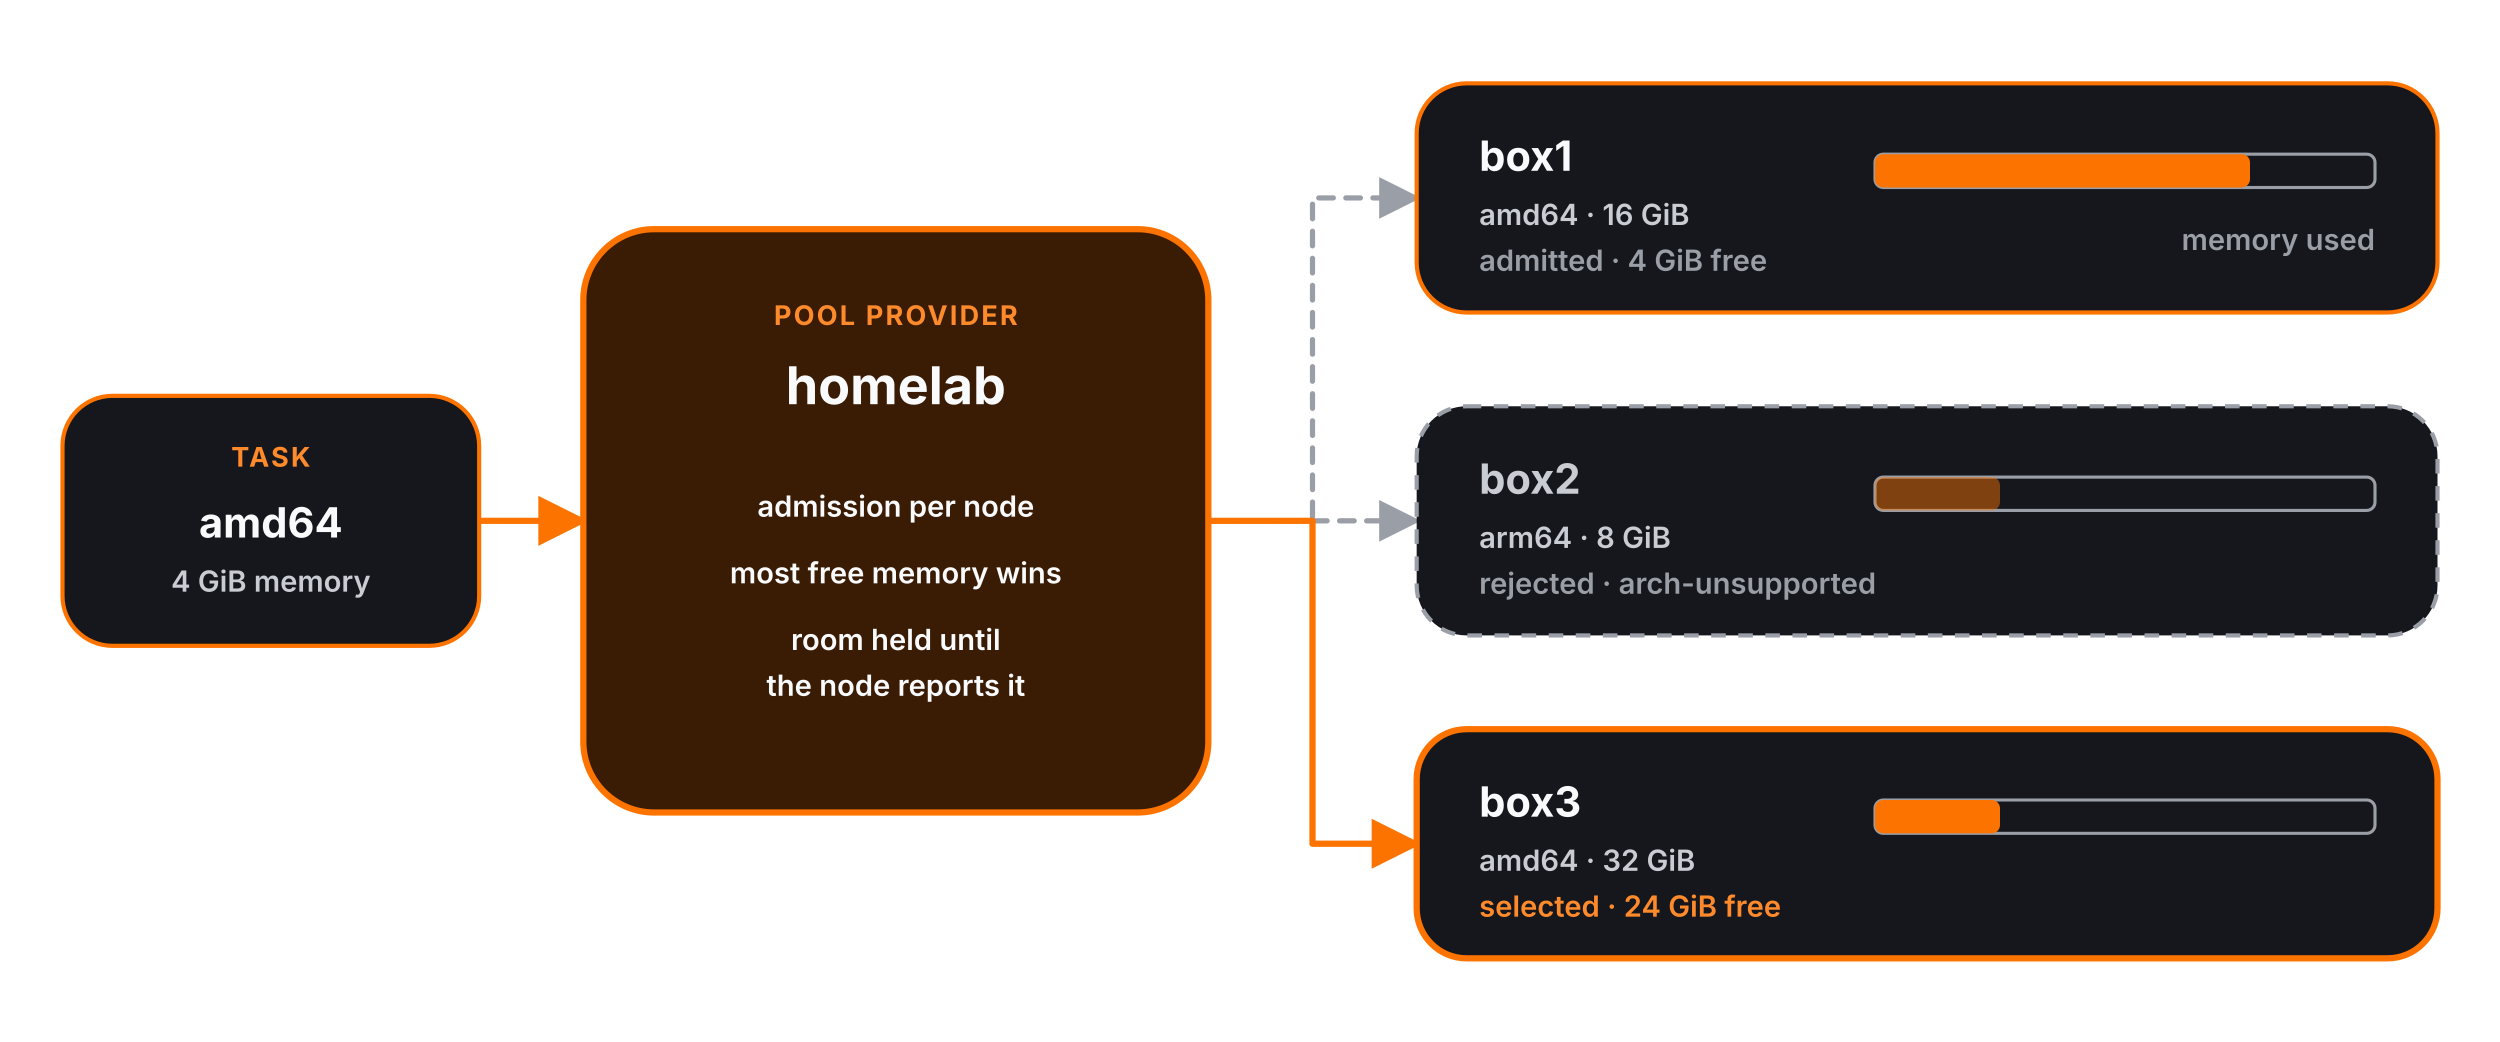
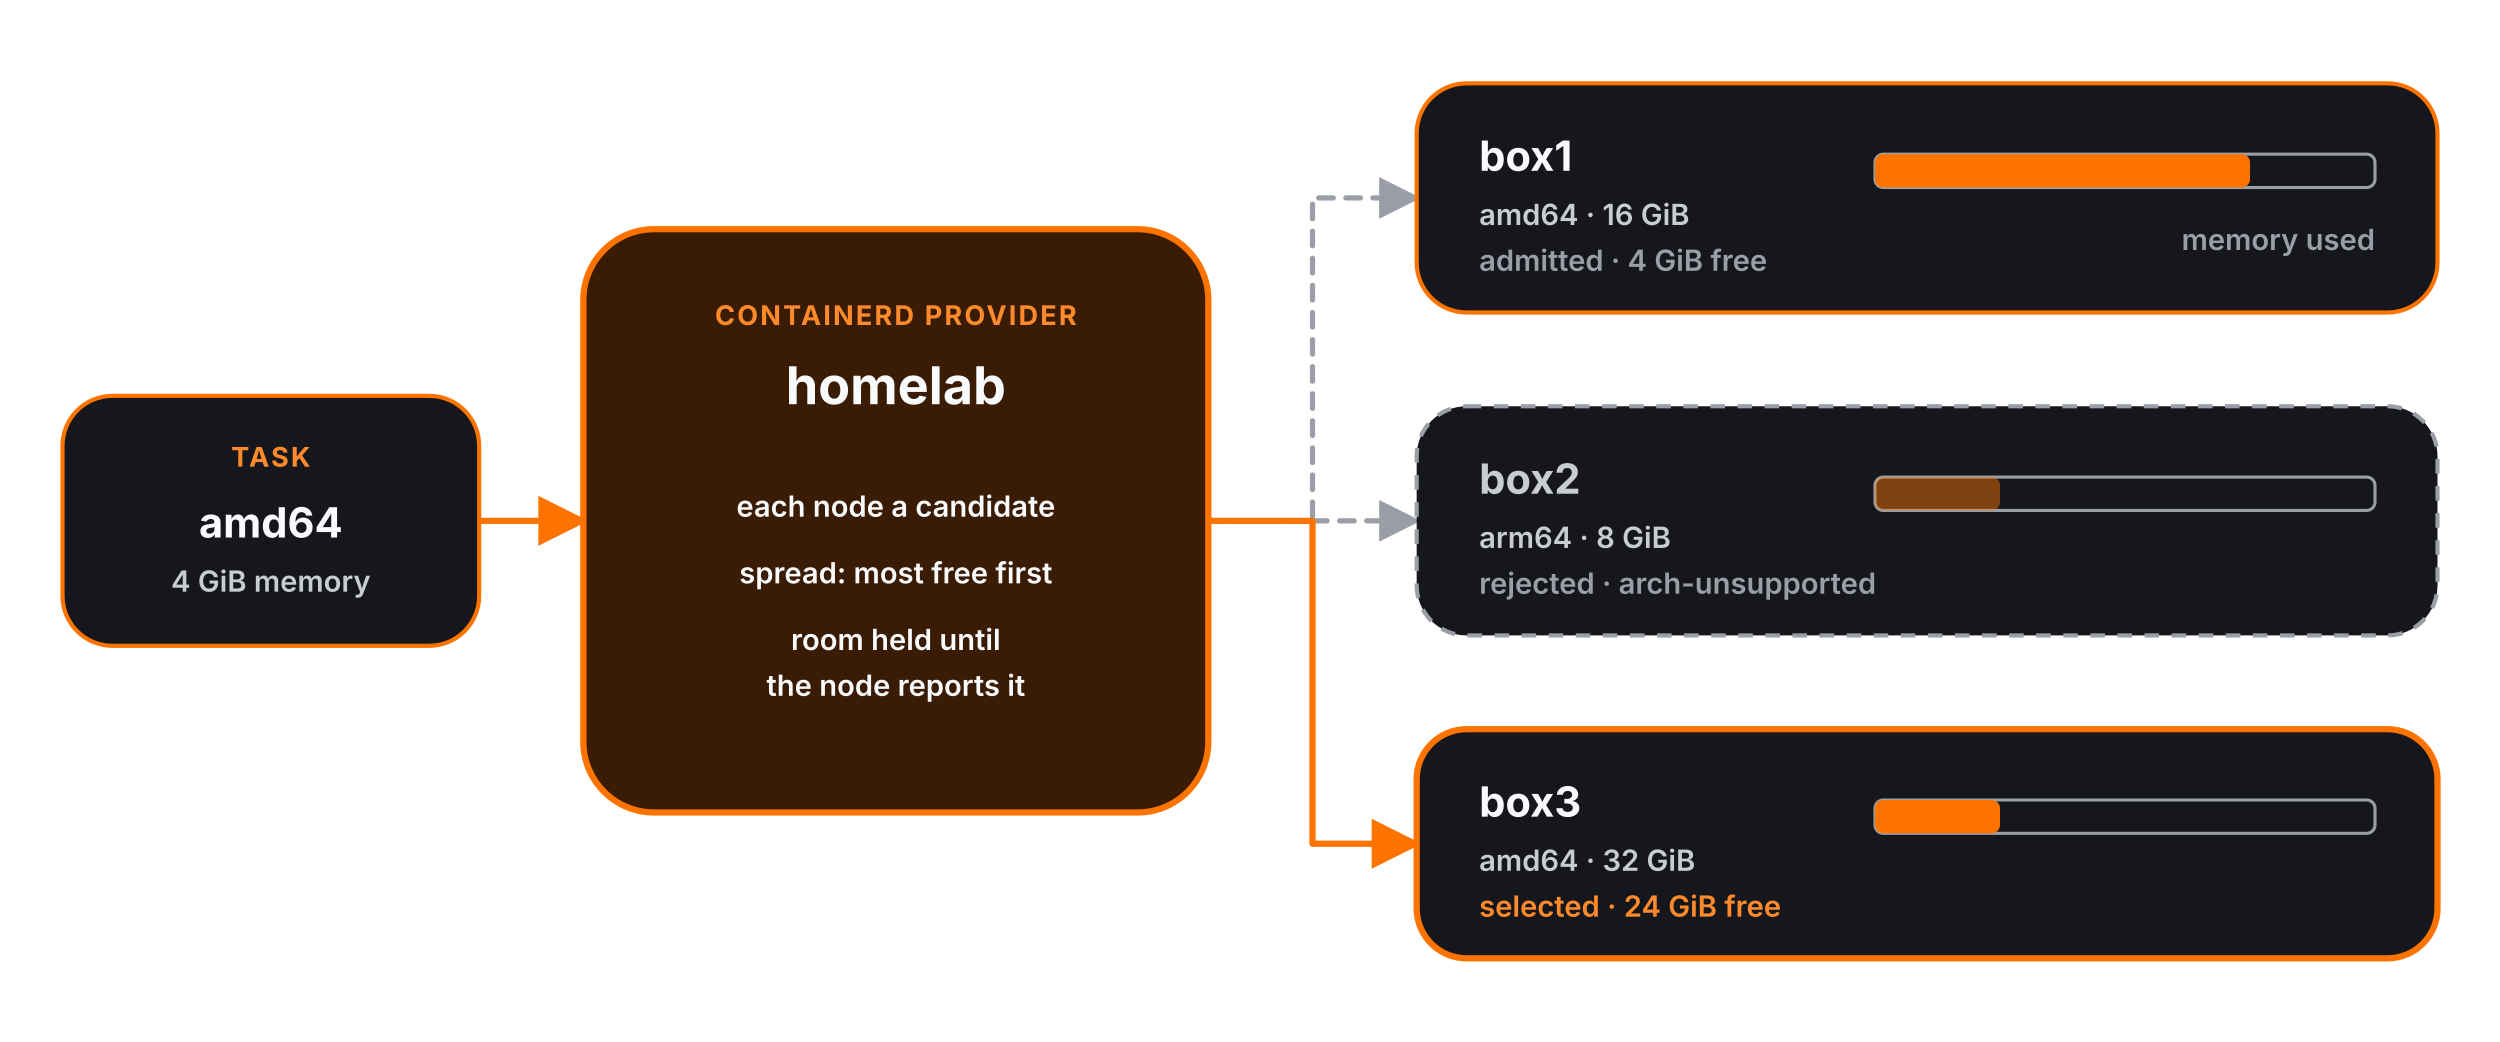
<svg xmlns="http://www.w3.org/2000/svg" viewBox="0 0 1200 500" role="img" aria-labelledby="title desc">
  <defs>
    <style>
      .t{font-family:Inter,ui-sans-serif,system-ui,-apple-system,"Segoe UI",sans-serif}.label{font-size:20px;font-weight:700;fill:#f8fafc}.small{font-size:14px;font-weight:600;fill:#c9ccd3}.micro{font-size:13px;font-weight:700;fill:#ff8a2b;letter-spacing:.08em}.line{fill:none;stroke:#fd7300;stroke-width:3;stroke-linecap:round;stroke-linejoin:round}.dash{fill:none;stroke:#9a9ea6;stroke-width:2.5;stroke-dasharray:7 6;stroke-linecap:round;stroke-linejoin:round}.card{fill:#15171c;stroke:#fd7300;stroke-width:2}.core{fill:#3a1c05;stroke:#fd7300;stroke-width:3}.muted{fill:#15171c;stroke:#9a9ea6;stroke-width:2;stroke-dasharray:7 6}.used{fill:#fd7300}.free{fill:none;stroke:#9a9ea6;stroke-width:1.5}
    </style>
    <marker id="arrow" viewBox="0 0 10 10" refX="9" refY="5" markerWidth="8" markerHeight="8" orient="auto">
      <path d="M0 0l10 5-10 5z" fill="#fd7300" />
    </marker>
    <marker id="arrow-grey" viewBox="0 0 10 10" refX="9" refY="5" markerWidth="8" markerHeight="8" orient="auto">
      <path d="M0 0l10 5-10 5z" fill="#9a9ea6" />
    </marker>
  </defs>
  <g class="t">
    <path class="line" marker-end="url(#arrow)" d="M230 250H280" />
    <path class="dash" marker-end="url(#arrow-grey)" d="M580 250H630V95H680" />
    <path class="dash" marker-end="url(#arrow-grey)" d="M630 250H680" />
    <path class="line" marker-end="url(#arrow)" d="M580 250H630V405H680" />
    <rect x="30" y="190" width="200" height="120" rx="24" class="card" />
    <text x="130" y="224" text-anchor="middle" class="micro">TASK</text>
    <text x="130" y="258" text-anchor="middle" class="label">amd64</text>
    <text x="130" y="284" text-anchor="middle" class="small">4 GiB memory</text>
    <rect x="280" y="110" width="300" height="280" rx="34" class="core" />
-     <text x="430" y="156" text-anchor="middle" class="micro">POOL PROVIDER</text>
+     <text x="430" y="156" text-anchor="middle" class="micro">CONTAINERD PROVIDER</text>
    <text x="430" y="194" text-anchor="middle" class="label" style="font-size:25px">homelab</text>
    <g class="small" text-anchor="middle" style="fill:#f8fafc">
-       <text x="430" y="248">admission per node</text>
-       <text x="430" y="280">most free memory wins</text>
+       <text x="430" y="248">each node a candidate</text>
+       <text x="430" y="280">spread: most free first</text>
      <text x="430" y="312">room held until</text>
      <text x="430" y="334">the node reports it</text>
    </g>
    <rect x="680" y="40" width="490" height="110" rx="24" class="card" />
    <rect x="680" y="195" width="490" height="110" rx="24" class="muted" />
    <rect x="680" y="350" width="490" height="110" rx="24" class="card" style="stroke-width:3" />
    <text x="710" y="82" class="label">box1</text>
    <text x="710" y="108" class="small">amd64 · 16 GiB</text>
    <text x="710" y="130" class="small" style="fill:#9a9ea6">admitted · 4 GiB free</text>
    <rect x="900" y="74" width="240" height="16" rx="4" class="free" />
    <rect x="900" y="74" width="180" height="16" rx="4" class="used" />
    <text x="710" y="237" class="label" style="fill:#c9ccd3">box2</text>
    <text x="710" y="263" class="small">arm64 · 8 GiB</text>
    <text x="710" y="285" class="small" style="fill:#9a9ea6">rejected · arch-unsupported</text>
    <rect x="900" y="229" width="240" height="16" rx="4" class="free" />
    <rect x="900" y="229" width="60" height="16" rx="4" class="used" style="opacity:.45" />
    <text x="710" y="392" class="label">box3</text>
    <text x="710" y="418" class="small">amd64 · 32 GiB</text>
    <text x="710" y="440" class="small" style="fill:#ff8a2b">selected · 24 GiB free</text>
    <rect x="900" y="384" width="240" height="16" rx="4" class="free" />
    <rect x="900" y="384" width="60" height="16" rx="4" class="used" />
    <g class="small" style="fill:#9a9ea6">
      <text x="1140" y="120" text-anchor="end">memory used</text>
    </g>
  </g>
</svg>
